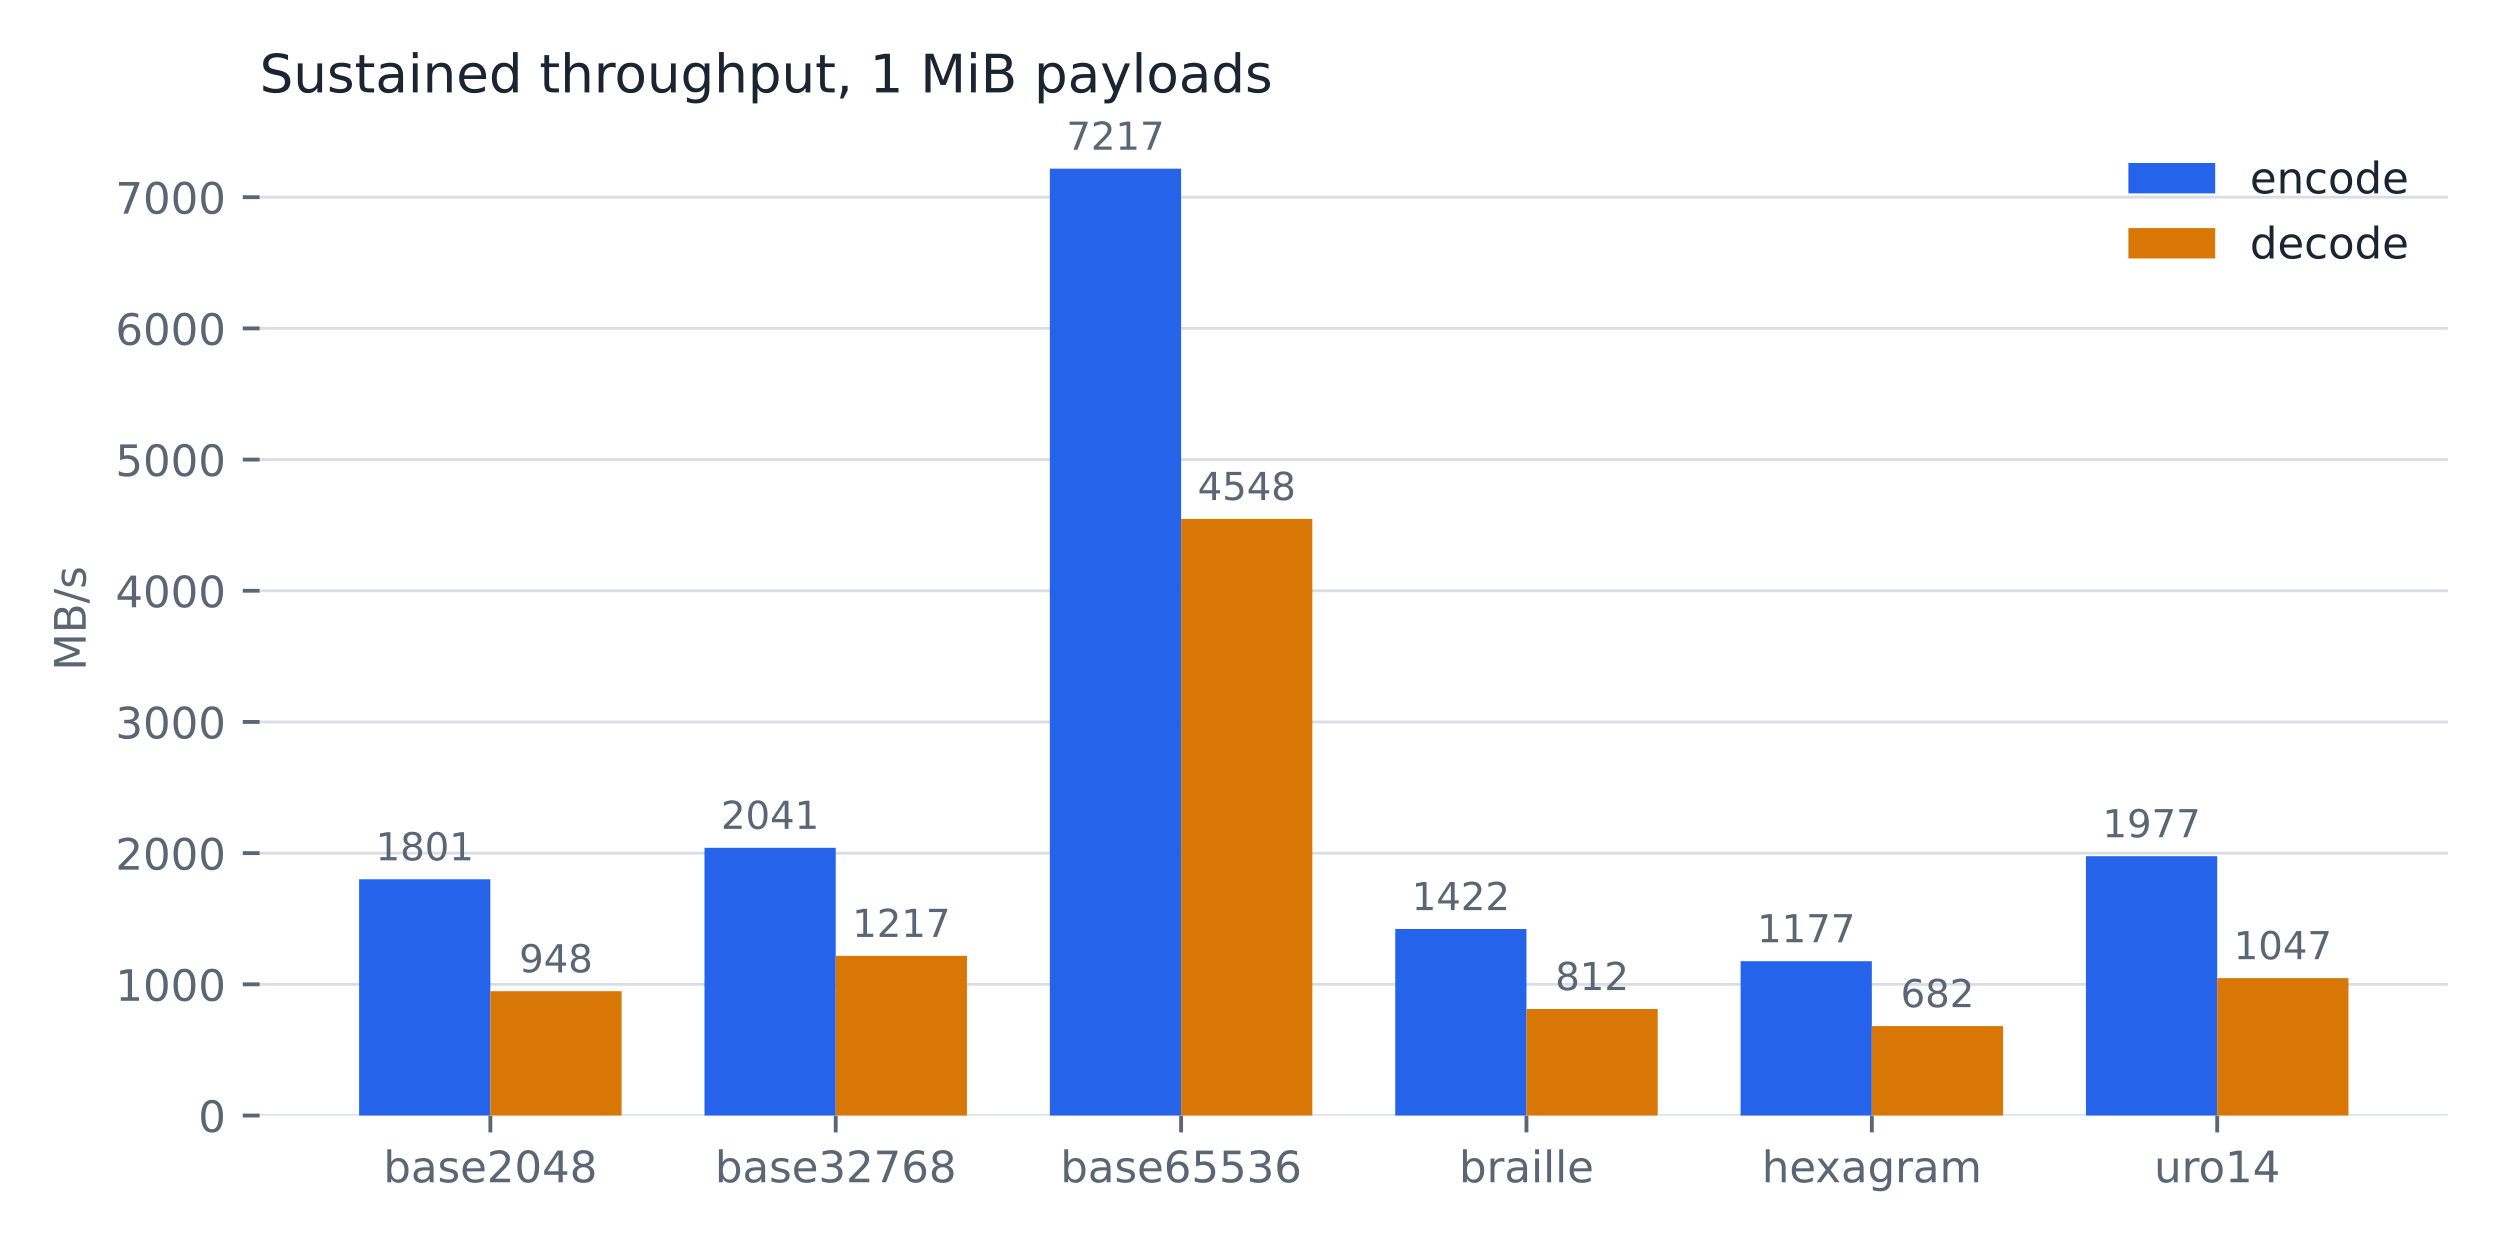
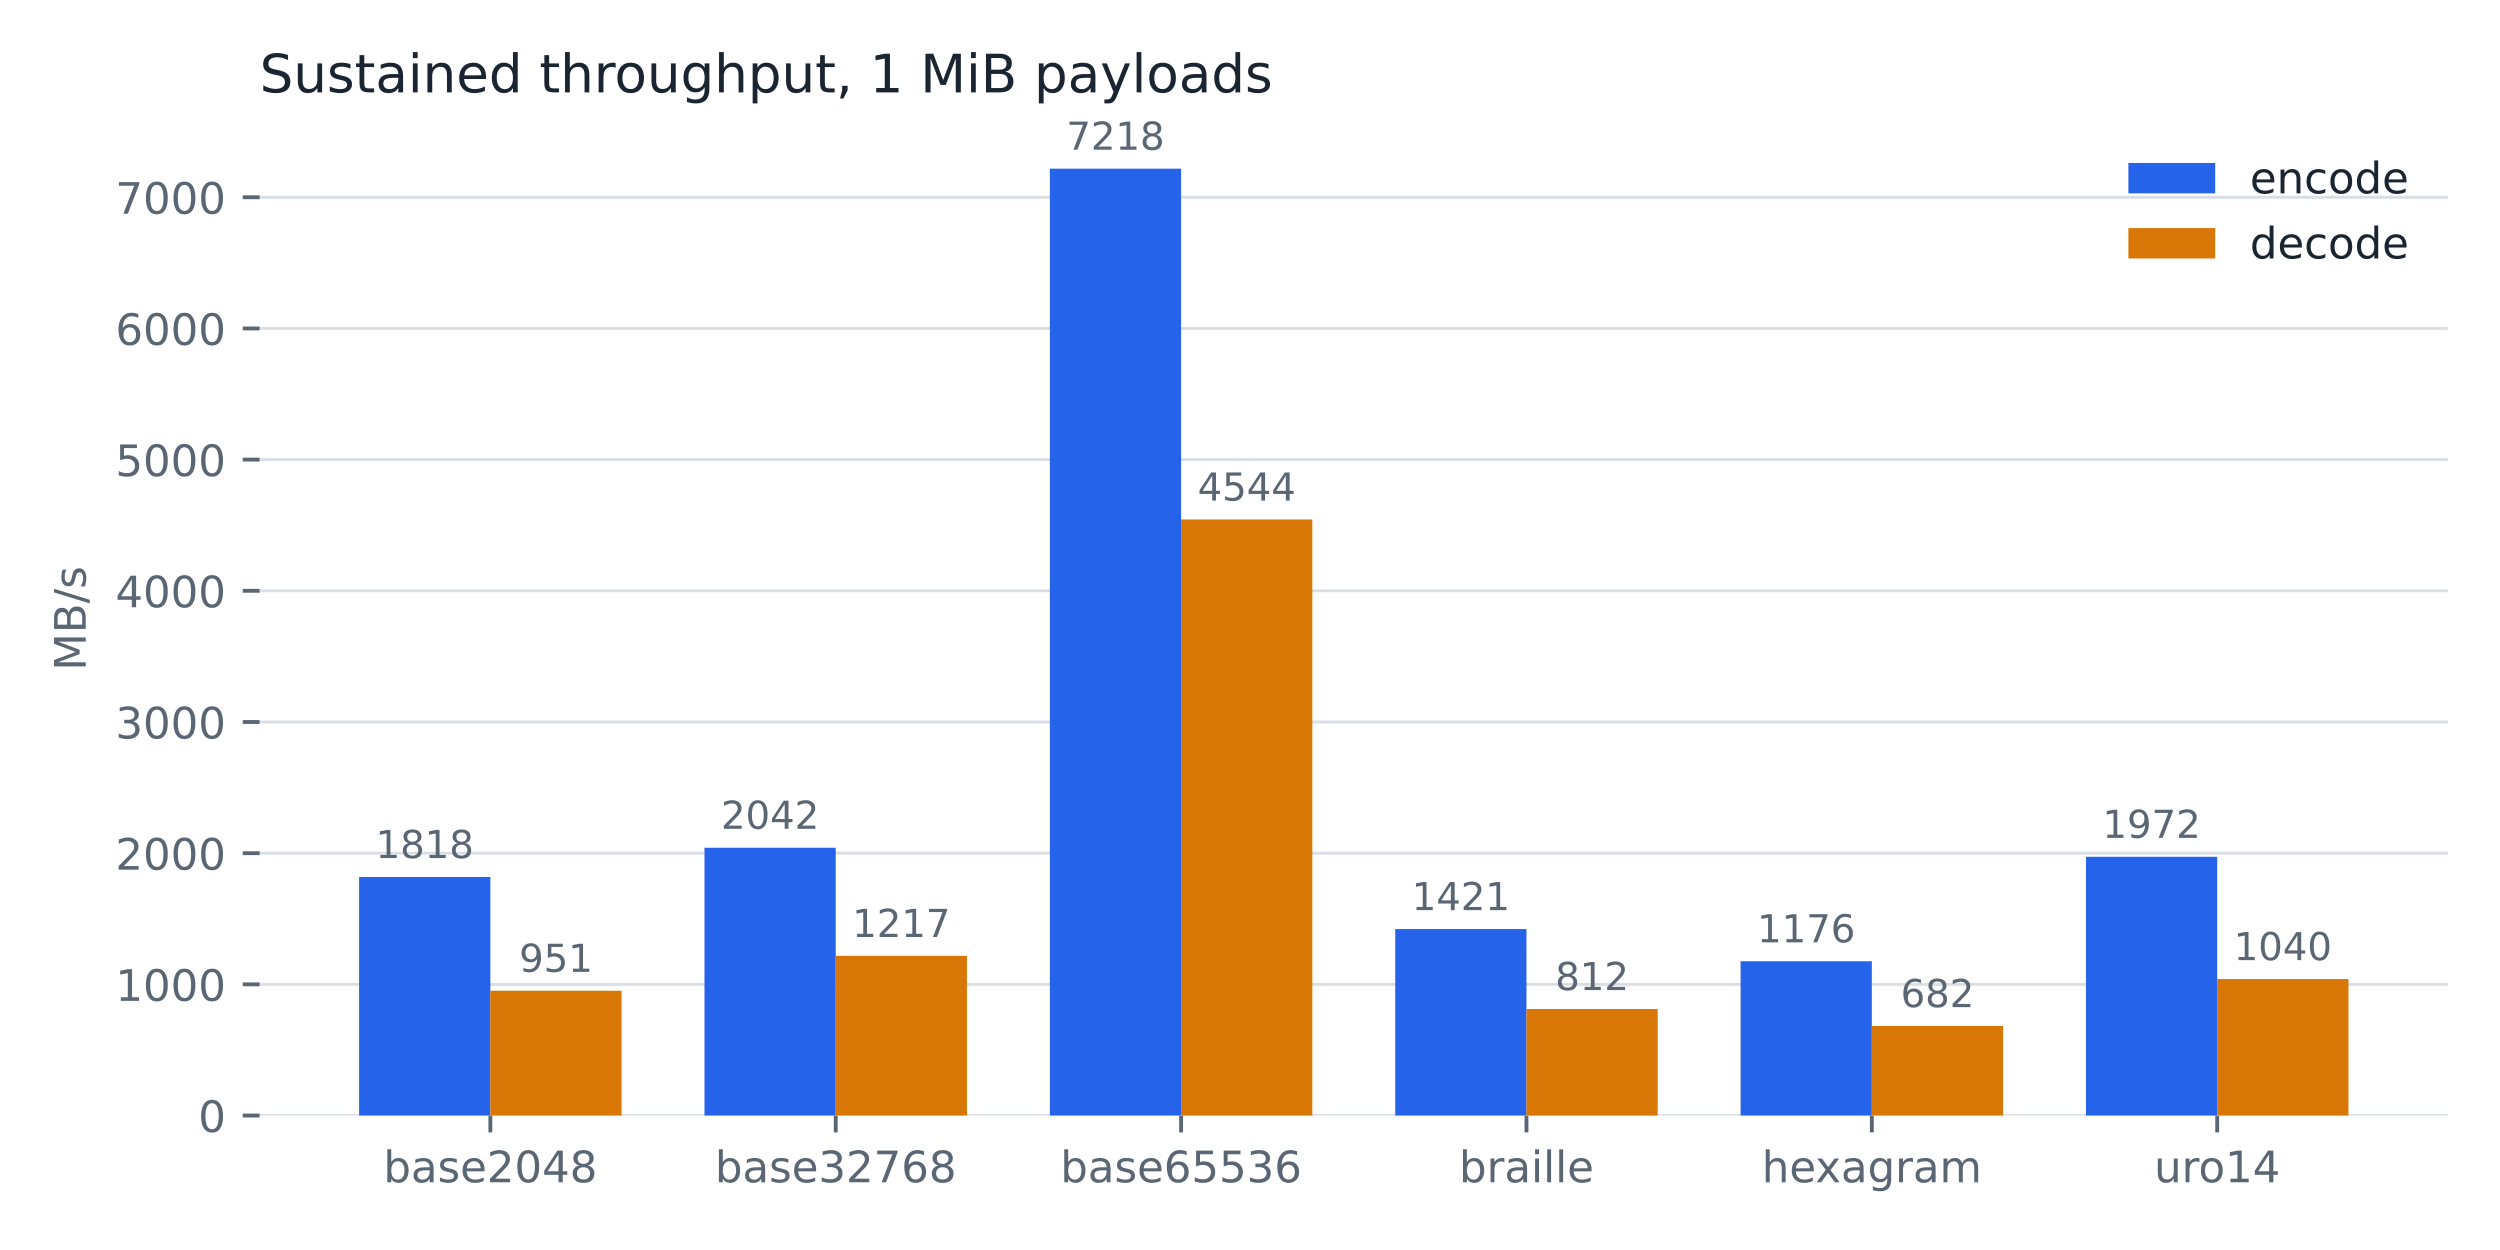
<svg xmlns="http://www.w3.org/2000/svg" xmlns:xlink="http://www.w3.org/1999/xlink" width="518.4pt" height="259.2pt" viewBox="0 0 518.4 259.2" version="1.1">
  <defs>
    <style type="text/css">*{stroke-linejoin: round; stroke-linecap: butt}</style>
  </defs>
  <g id="figure_1">
    <g id="patch_1">
      <path d="M 0 259.2  L 518.4 259.2  L 518.4 0  L 0 0  L 0 259.2  z " style="fill: none; opacity: 0" />
    </g>
    <g id="axes_1">
      <g id="patch_2">
        <path d="M 53.84 231.318  L 507.6 231.318  L 507.6 25.157  L 53.84 25.157  L 53.84 231.318  z " style="fill: none" />
      </g>
      <g id="matplotlib.axis_1">
        <g id="xtick_1">
          <g id="line2d_1">
            <defs>
              <path id="md08314dd81" d="M 0 0  L 0 3.5  " style="stroke: #5a6673; stroke-width: 0.8" />
            </defs>
            <g>
              <use xlink:href="#md08314dd81" x="101.68" y="231.318" style="fill: #5a6673; stroke: #5a6673; stroke-width: 0.8" />
            </g>
          </g>
          <g id="text_1">
            <g style="fill: #5a6673" transform="translate(79.49952 245.1565) scale(0.09 -0.09)">
              <defs>
                <path id="DejaVuSans-45" d="M 3116 1747  Q 3116 2381 2855 2742  Q 2594 3103 2138 3103  Q 1681 3103 1420 2742  Q 1159 2381 1159 1747  Q 1159 1113 1420 752  Q 1681 391 2138 391  Q 2594 391 2855 752  Q 3116 1113 3116 1747  z M 1159 2969  Q 1341 3281 1617 3432  Q 1894 3584 2278 3584  Q 2916 3584 3314 3078  Q 3713 2572 3713 1747  Q 3713 922 3314 415  Q 2916 -91 2278 -91  Q 1894 -91 1617 61  Q 1341 213 1159 525  L 1159 0  L 581 0  L 581 4863  L 1159 4863  L 1159 2969  z " transform="scale(0.015625)" />
                <path id="DejaVuSans-44" d="M 2194 1759  Q 1497 1759 1228 1600  Q 959 1441 959 1056  Q 959 750 1161 570  Q 1363 391 1709 391  Q 2188 391 2477 730  Q 2766 1069 2766 1631  L 2766 1759  L 2194 1759  z M 3341 1997  L 3341 0  L 2766 0  L 2766 531  Q 2569 213 2275 61  Q 1981 -91 1556 -91  Q 1019 -91 701 211  Q 384 513 384 1019  Q 384 1609 779 1909  Q 1175 2209 1959 2209  L 2766 2209  L 2766 2266  Q 2766 2663 2505 2880  Q 2244 3097 1772 3097  Q 1472 3097 1187 3025  Q 903 2953 641 2809  L 641 3341  Q 956 3463 1253 3523  Q 1550 3584 1831 3584  Q 2591 3584 2966 3190  Q 3341 2797 3341 1997  z " transform="scale(0.015625)" />
                <path id="DejaVuSans-56" d="M 2834 3397  L 2834 2853  Q 2591 2978 2328 3040  Q 2066 3103 1784 3103  Q 1356 3103 1142 2972  Q 928 2841 928 2578  Q 928 2378 1081 2264  Q 1234 2150 1697 2047  L 1894 2003  Q 2506 1872 2764 1633  Q 3022 1394 3022 966  Q 3022 478 2636 193  Q 2250 -91 1575 -91  Q 1294 -91 989 -36  Q 684 19 347 128  L 347 722  Q 666 556 975 473  Q 1284 391 1588 391  Q 1994 391 2212 530  Q 2431 669 2431 922  Q 2431 1156 2273 1281  Q 2116 1406 1581 1522  L 1381 1569  Q 847 1681 609 1914  Q 372 2147 372 2553  Q 372 3047 722 3315  Q 1072 3584 1716 3584  Q 2034 3584 2315 3537  Q 2597 3491 2834 3397  z " transform="scale(0.015625)" />
                <path id="DejaVuSans-48" d="M 3597 1894  L 3597 1613  L 953 1613  Q 991 1019 1311 708  Q 1631 397 2203 397  Q 2534 397 2845 478  Q 3156 559 3463 722  L 3463 178  Q 3153 47 2828 -22  Q 2503 -91 2169 -91  Q 1331 -91 842 396  Q 353 884 353 1716  Q 353 2575 817 3079  Q 1281 3584 2069 3584  Q 2775 3584 3186 3129  Q 3597 2675 3597 1894  z M 3022 2063  Q 3016 2534 2758 2815  Q 2500 3097 2075 3097  Q 1594 3097 1305 2825  Q 1016 2553 972 2059  L 3022 2063  z " transform="scale(0.015625)" />
                <path id="DejaVuSans-15" d="M 1228 531  L 3431 531  L 3431 0  L 469 0  L 469 531  Q 828 903 1448 1529  Q 2069 2156 2228 2338  Q 2531 2678 2651 2914  Q 2772 3150 2772 3378  Q 2772 3750 2511 3984  Q 2250 4219 1831 4219  Q 1534 4219 1204 4116  Q 875 4013 500 3803  L 500 4441  Q 881 4594 1212 4672  Q 1544 4750 1819 4750  Q 2544 4750 2975 4387  Q 3406 4025 3406 3419  Q 3406 3131 3298 2873  Q 3191 2616 2906 2266  Q 2828 2175 2409 1742  Q 1991 1309 1228 531  z " transform="scale(0.015625)" />
                <path id="DejaVuSans-13" d="M 2034 4250  Q 1547 4250 1301 3770  Q 1056 3291 1056 2328  Q 1056 1369 1301 889  Q 1547 409 2034 409  Q 2525 409 2770 889  Q 3016 1369 3016 2328  Q 3016 3291 2770 3770  Q 2525 4250 2034 4250  z M 2034 4750  Q 2819 4750 3233 4129  Q 3647 3509 3647 2328  Q 3647 1150 3233 529  Q 2819 -91 2034 -91  Q 1250 -91 836 529  Q 422 1150 422 2328  Q 422 3509 836 4129  Q 1250 4750 2034 4750  z " transform="scale(0.015625)" />
                <path id="DejaVuSans-17" d="M 2419 4116  L 825 1625  L 2419 1625  L 2419 4116  z M 2253 4666  L 3047 4666  L 3047 1625  L 3713 1625  L 3713 1100  L 3047 1100  L 3047 0  L 2419 0  L 2419 1100  L 313 1100  L 313 1709  L 2253 4666  z " transform="scale(0.015625)" />
                <path id="DejaVuSans-1b" d="M 2034 2216  Q 1584 2216 1326 1975  Q 1069 1734 1069 1313  Q 1069 891 1326 650  Q 1584 409 2034 409  Q 2484 409 2743 651  Q 3003 894 3003 1313  Q 3003 1734 2745 1975  Q 2488 2216 2034 2216  z M 1403 2484  Q 997 2584 770 2862  Q 544 3141 544 3541  Q 544 4100 942 4425  Q 1341 4750 2034 4750  Q 2731 4750 3128 4425  Q 3525 4100 3525 3541  Q 3525 3141 3298 2862  Q 3072 2584 2669 2484  Q 3125 2378 3379 2068  Q 3634 1759 3634 1313  Q 3634 634 3220 271  Q 2806 -91 2034 -91  Q 1263 -91 848 271  Q 434 634 434 1313  Q 434 1759 690 2068  Q 947 2378 1403 2484  z M 1172 3481  Q 1172 3119 1398 2916  Q 1625 2713 2034 2713  Q 2441 2713 2670 2916  Q 2900 3119 2900 3481  Q 2900 3844 2670 4047  Q 2441 4250 2034 4250  Q 1625 4250 1398 4047  Q 1172 3844 1172 3481  z " transform="scale(0.015625)" />
              </defs>
              <use xlink:href="#DejaVuSans-45" />
              <use xlink:href="#DejaVuSans-44" transform="translate(63.48438 0)" />
              <use xlink:href="#DejaVuSans-56" transform="translate(124.7656 0)" />
              <use xlink:href="#DejaVuSans-48" transform="translate(176.8594 0)" />
              <use xlink:href="#DejaVuSans-15" transform="translate(238.3906 0)" />
              <use xlink:href="#DejaVuSans-13" transform="translate(302.0156 0)" />
              <use xlink:href="#DejaVuSans-17" transform="translate(365.6406 0)" />
              <use xlink:href="#DejaVuSans-1b" transform="translate(429.2656 0)" />
            </g>
          </g>
        </g>
        <g id="xtick_2">
          <g id="line2d_2">
            <g>
              <use xlink:href="#md08314dd81" x="173.296" y="231.318" style="fill: #5a6673; stroke: #5a6673; stroke-width: 0.8" />
            </g>
          </g>
          <g id="text_2">
            <g style="fill: #5a6673" transform="translate(148.2526 245.1565) scale(0.09 -0.09)">
              <defs>
                <path id="DejaVuSans-16" d="M 2597 2516  Q 3050 2419 3304 2112  Q 3559 1806 3559 1356  Q 3559 666 3084 287  Q 2609 -91 1734 -91  Q 1441 -91 1130 -33  Q 819 25 488 141  L 488 750  Q 750 597 1062 519  Q 1375 441 1716 441  Q 2309 441 2620 675  Q 2931 909 2931 1356  Q 2931 1769 2642 2001  Q 2353 2234 1838 2234  L 1294 2234  L 1294 2753  L 1863 2753  Q 2328 2753 2575 2939  Q 2822 3125 2822 3475  Q 2822 3834 2567 4026  Q 2313 4219 1838 4219  Q 1578 4219 1281 4162  Q 984 4106 628 3988  L 628 4550  Q 988 4650 1302 4700  Q 1616 4750 1894 4750  Q 2613 4750 3031 4423  Q 3450 4097 3450 3541  Q 3450 3153 3228 2886  Q 3006 2619 2597 2516  z " transform="scale(0.015625)" />
                <path id="DejaVuSans-1a" d="M 525 4666  L 3525 4666  L 3525 4397  L 1831 0  L 1172 0  L 2766 4134  L 525 4134  L 525 4666  z " transform="scale(0.015625)" />
                <path id="DejaVuSans-19" d="M 2113 2584  Q 1688 2584 1439 2293  Q 1191 2003 1191 1497  Q 1191 994 1439 701  Q 1688 409 2113 409  Q 2538 409 2786 701  Q 3034 994 3034 1497  Q 3034 2003 2786 2293  Q 2538 2584 2113 2584  z M 3366 4563  L 3366 3988  Q 3128 4100 2886 4159  Q 2644 4219 2406 4219  Q 1781 4219 1451 3797  Q 1122 3375 1075 2522  Q 1259 2794 1537 2939  Q 1816 3084 2150 3084  Q 2853 3084 3261 2657  Q 3669 2231 3669 1497  Q 3669 778 3244 343  Q 2819 -91 2113 -91  Q 1303 -91 875 529  Q 447 1150 447 2328  Q 447 3434 972 4092  Q 1497 4750 2381 4750  Q 2619 4750 2861 4703  Q 3103 4656 3366 4563  z " transform="scale(0.015625)" />
              </defs>
              <use xlink:href="#DejaVuSans-45" />
              <use xlink:href="#DejaVuSans-44" transform="translate(63.48438 0)" />
              <use xlink:href="#DejaVuSans-56" transform="translate(124.7656 0)" />
              <use xlink:href="#DejaVuSans-48" transform="translate(176.8594 0)" />
              <use xlink:href="#DejaVuSans-16" transform="translate(238.3906 0)" />
              <use xlink:href="#DejaVuSans-15" transform="translate(302.0156 0)" />
              <use xlink:href="#DejaVuSans-1a" transform="translate(365.6406 0)" />
              <use xlink:href="#DejaVuSans-19" transform="translate(429.2656 0)" />
              <use xlink:href="#DejaVuSans-1b" transform="translate(492.8906 0)" />
            </g>
          </g>
        </g>
        <g id="xtick_3">
          <g id="line2d_3">
            <g>
              <use xlink:href="#md08314dd81" x="244.912" y="231.318" style="fill: #5a6673; stroke: #5a6673; stroke-width: 0.8" />
            </g>
          </g>
          <g id="text_3">
            <g style="fill: #5a6673" transform="translate(219.8687 245.1565) scale(0.09 -0.09)">
              <defs>
                <path id="DejaVuSans-18" d="M 691 4666  L 3169 4666  L 3169 4134  L 1269 4134  L 1269 2991  Q 1406 3038 1543 3061  Q 1681 3084 1819 3084  Q 2600 3084 3056 2656  Q 3513 2228 3513 1497  Q 3513 744 3044 326  Q 2575 -91 1722 -91  Q 1428 -91 1123 -41  Q 819 9 494 109  L 494 744  Q 775 591 1075 516  Q 1375 441 1709 441  Q 2250 441 2565 725  Q 2881 1009 2881 1497  Q 2881 1984 2565 2268  Q 2250 2553 1709 2553  Q 1456 2553 1204 2497  Q 953 2441 691 2322  L 691 4666  z " transform="scale(0.015625)" />
              </defs>
              <use xlink:href="#DejaVuSans-45" />
              <use xlink:href="#DejaVuSans-44" transform="translate(63.48438 0)" />
              <use xlink:href="#DejaVuSans-56" transform="translate(124.7656 0)" />
              <use xlink:href="#DejaVuSans-48" transform="translate(176.8594 0)" />
              <use xlink:href="#DejaVuSans-19" transform="translate(238.3906 0)" />
              <use xlink:href="#DejaVuSans-18" transform="translate(302.0156 0)" />
              <use xlink:href="#DejaVuSans-18" transform="translate(365.6406 0)" />
              <use xlink:href="#DejaVuSans-16" transform="translate(429.2656 0)" />
              <use xlink:href="#DejaVuSans-19" transform="translate(492.8906 0)" />
            </g>
          </g>
        </g>
        <g id="xtick_4">
          <g id="line2d_4">
            <g>
              <use xlink:href="#md08314dd81" x="316.528" y="231.318" style="fill: #5a6673; stroke: #5a6673; stroke-width: 0.8" />
            </g>
          </g>
          <g id="text_4">
            <g style="fill: #5a6673" transform="translate(302.5443 245.1565) scale(0.09 -0.09)">
              <defs>
                <path id="DejaVuSans-55" d="M 2631 2963  Q 2534 3019 2420 3045  Q 2306 3072 2169 3072  Q 1681 3072 1420 2755  Q 1159 2438 1159 1844  L 1159 0  L 581 0  L 581 3500  L 1159 3500  L 1159 2956  Q 1341 3275 1631 3429  Q 1922 3584 2338 3584  Q 2397 3584 2469 3576  Q 2541 3569 2628 3553  L 2631 2963  z " transform="scale(0.015625)" />
                <path id="DejaVuSans-4c" d="M 603 3500  L 1178 3500  L 1178 0  L 603 0  L 603 3500  z M 603 4863  L 1178 4863  L 1178 4134  L 603 4134  L 603 4863  z " transform="scale(0.015625)" />
                <path id="DejaVuSans-4f" d="M 603 4863  L 1178 4863  L 1178 0  L 603 0  L 603 4863  z " transform="scale(0.015625)" />
              </defs>
              <use xlink:href="#DejaVuSans-45" />
              <use xlink:href="#DejaVuSans-55" transform="translate(63.48438 0)" />
              <use xlink:href="#DejaVuSans-44" transform="translate(104.5938 0)" />
              <use xlink:href="#DejaVuSans-4c" transform="translate(165.875 0)" />
              <use xlink:href="#DejaVuSans-4f" transform="translate(193.6562 0)" />
              <use xlink:href="#DejaVuSans-4f" transform="translate(221.4375 0)" />
              <use xlink:href="#DejaVuSans-48" transform="translate(249.2188 0)" />
            </g>
          </g>
        </g>
        <g id="xtick_5">
          <g id="line2d_5">
            <g>
              <use xlink:href="#md08314dd81" x="388.144" y="231.318" style="fill: #5a6673; stroke: #5a6673; stroke-width: 0.8" />
            </g>
          </g>
          <g id="text_5">
            <g style="fill: #5a6673" transform="translate(365.3335 245.1565) scale(0.09 -0.09)">
              <defs>
                <path id="DejaVuSans-4b" d="M 3513 2113  L 3513 0  L 2938 0  L 2938 2094  Q 2938 2591 2744 2837  Q 2550 3084 2163 3084  Q 1697 3084 1428 2787  Q 1159 2491 1159 1978  L 1159 0  L 581 0  L 581 4863  L 1159 4863  L 1159 2956  Q 1366 3272 1645 3428  Q 1925 3584 2291 3584  Q 2894 3584 3203 3211  Q 3513 2838 3513 2113  z " transform="scale(0.015625)" />
                <path id="DejaVuSans-5b" d="M 3513 3500  L 2247 1797  L 3578 0  L 2900 0  L 1881 1375  L 863 0  L 184 0  L 1544 1831  L 300 3500  L 978 3500  L 1906 2253  L 2834 3500  L 3513 3500  z " transform="scale(0.015625)" />
                <path id="DejaVuSans-4a" d="M 2906 1791  Q 2906 2416 2648 2759  Q 2391 3103 1925 3103  Q 1463 3103 1205 2759  Q 947 2416 947 1791  Q 947 1169 1205 825  Q 1463 481 1925 481  Q 2391 481 2648 825  Q 2906 1169 2906 1791  z M 3481 434  Q 3481 -459 3084 -895  Q 2688 -1331 1869 -1331  Q 1566 -1331 1297 -1286  Q 1028 -1241 775 -1147  L 775 -588  Q 1028 -725 1275 -790  Q 1522 -856 1778 -856  Q 2344 -856 2625 -561  Q 2906 -266 2906 331  L 2906 616  Q 2728 306 2450 153  Q 2172 0 1784 0  Q 1141 0 747 490  Q 353 981 353 1791  Q 353 2603 747 3093  Q 1141 3584 1784 3584  Q 2172 3584 2450 3431  Q 2728 3278 2906 2969  L 2906 3500  L 3481 3500  L 3481 434  z " transform="scale(0.015625)" />
                <path id="DejaVuSans-50" d="M 3328 2828  Q 3544 3216 3844 3400  Q 4144 3584 4550 3584  Q 5097 3584 5394 3201  Q 5691 2819 5691 2113  L 5691 0  L 5113 0  L 5113 2094  Q 5113 2597 4934 2840  Q 4756 3084 4391 3084  Q 3944 3084 3684 2787  Q 3425 2491 3425 1978  L 3425 0  L 2847 0  L 2847 2094  Q 2847 2600 2669 2842  Q 2491 3084 2119 3084  Q 1678 3084 1418 2786  Q 1159 2488 1159 1978  L 1159 0  L 581 0  L 581 3500  L 1159 3500  L 1159 2956  Q 1356 3278 1631 3431  Q 1906 3584 2284 3584  Q 2666 3584 2933 3390  Q 3200 3197 3328 2828  z " transform="scale(0.015625)" />
              </defs>
              <use xlink:href="#DejaVuSans-4b" />
              <use xlink:href="#DejaVuSans-48" transform="translate(63.375 0)" />
              <use xlink:href="#DejaVuSans-5b" transform="translate(123.1562 0)" />
              <use xlink:href="#DejaVuSans-44" transform="translate(182.3438 0)" />
              <use xlink:href="#DejaVuSans-4a" transform="translate(243.625 0)" />
              <use xlink:href="#DejaVuSans-55" transform="translate(307.1094 0)" />
              <use xlink:href="#DejaVuSans-44" transform="translate(348.2188 0)" />
              <use xlink:href="#DejaVuSans-50" transform="translate(409.5 0)" />
            </g>
          </g>
        </g>
        <g id="xtick_6">
          <g id="line2d_6">
            <g>
              <use xlink:href="#md08314dd81" x="459.76" y="231.318" style="fill: #5a6673; stroke: #5a6673; stroke-width: 0.8" />
            </g>
          </g>
          <g id="text_6">
            <g style="fill: #5a6673" transform="translate(446.6781 245.1558) scale(0.09 -0.09)">
              <defs>
                <path id="DejaVuSans-58" d="M 544 1381  L 544 3500  L 1119 3500  L 1119 1403  Q 1119 906 1312 657  Q 1506 409 1894 409  Q 2359 409 2629 706  Q 2900 1003 2900 1516  L 2900 3500  L 3475 3500  L 3475 0  L 2900 0  L 2900 538  Q 2691 219 2414 64  Q 2138 -91 1772 -91  Q 1169 -91 856 284  Q 544 659 544 1381  z M 1991 3584  L 1991 3584  z " transform="scale(0.015625)" />
                <path id="DejaVuSans-52" d="M 1959 3097  Q 1497 3097 1228 2736  Q 959 2375 959 1747  Q 959 1119 1226 758  Q 1494 397 1959 397  Q 2419 397 2687 759  Q 2956 1122 2956 1747  Q 2956 2369 2687 2733  Q 2419 3097 1959 3097  z M 1959 3584  Q 2709 3584 3137 3096  Q 3566 2609 3566 1747  Q 3566 888 3137 398  Q 2709 -91 1959 -91  Q 1206 -91 779 398  Q 353 888 353 1747  Q 353 2609 779 3096  Q 1206 3584 1959 3584  z " transform="scale(0.015625)" />
                <path id="DejaVuSans-14" d="M 794 531  L 1825 531  L 1825 4091  L 703 3866  L 703 4441  L 1819 4666  L 2450 4666  L 2450 531  L 3481 531  L 3481 0  L 794 0  L 794 531  z " transform="scale(0.015625)" />
              </defs>
              <use xlink:href="#DejaVuSans-58" />
              <use xlink:href="#DejaVuSans-55" transform="translate(63.375 0)" />
              <use xlink:href="#DejaVuSans-52" transform="translate(102.2812 0)" />
              <use xlink:href="#DejaVuSans-14" transform="translate(163.4688 0)" />
              <use xlink:href="#DejaVuSans-17" transform="translate(227.0938 0)" />
            </g>
          </g>
        </g>
      </g>
      <g id="matplotlib.axis_2">
        <g id="ytick_1">
          <g id="line2d_7">
            <path d="M 53.84 231.318  L 507.6 231.318  " clip-path="url(#p2980227b80)" style="fill: none; stroke: #d8dde6; stroke-width: 0.6; stroke-linecap: square" />
          </g>
          <g id="line2d_8">
            <defs>
              <path id="m1e527ea121" d="M 0 0  L -3.5 0  " style="stroke: #5a6673; stroke-width: 0.8" />
            </defs>
            <g>
              <use xlink:href="#m1e527ea121" x="53.84" y="231.318" style="fill: #5a6673; stroke: #5a6673; stroke-width: 0.8" />
            </g>
          </g>
          <g id="text_7">
            <g style="fill: #5a6673" transform="translate(41.11375 234.7368) scale(0.09 -0.09)">
              <use xlink:href="#DejaVuSans-13" />
            </g>
          </g>
        </g>
        <g id="ytick_2">
          <g id="line2d_9">
-             <path d="M 53.84 204.114  L 507.6 204.114  " clip-path="url(#p2980227b80)" style="fill: none; stroke: #d8dde6; stroke-width: 0.6; stroke-linecap: square" />
+             <path d="M 53.84 204.116  L 507.6 204.116  " clip-path="url(#p2980227b80)" style="fill: none; stroke: #d8dde6; stroke-width: 0.6; stroke-linecap: square" />
          </g>
          <g id="line2d_10">
            <g>
-               <use xlink:href="#m1e527ea121" x="53.84" y="204.114" style="fill: #5a6673; stroke: #5a6673; stroke-width: 0.8" />
+               <use xlink:href="#m1e527ea121" x="53.84" y="204.116" style="fill: #5a6673; stroke: #5a6673; stroke-width: 0.8" />
            </g>
          </g>
          <g id="text_8">
-             <g style="fill: #5a6673" transform="translate(23.935 207.5326) scale(0.09 -0.09)">
+             <g style="fill: #5a6673" transform="translate(23.935 207.5347) scale(0.09 -0.09)">
              <use xlink:href="#DejaVuSans-14" />
              <use xlink:href="#DejaVuSans-13" transform="translate(63.625 0)" />
              <use xlink:href="#DejaVuSans-13" transform="translate(127.25 0)" />
              <use xlink:href="#DejaVuSans-13" transform="translate(190.875 0)" />
            </g>
          </g>
        </g>
        <g id="ytick_3">
          <g id="line2d_11">
-             <path d="M 53.84 176.909  L 507.6 176.909  " clip-path="url(#p2980227b80)" style="fill: none; stroke: #d8dde6; stroke-width: 0.6; stroke-linecap: square" />
+             <path d="M 53.84 176.914  L 507.6 176.914  " clip-path="url(#p2980227b80)" style="fill: none; stroke: #d8dde6; stroke-width: 0.6; stroke-linecap: square" />
          </g>
          <g id="line2d_12">
            <g>
-               <use xlink:href="#m1e527ea121" x="53.84" y="176.909" style="fill: #5a6673; stroke: #5a6673; stroke-width: 0.8" />
+               <use xlink:href="#m1e527ea121" x="53.84" y="176.914" style="fill: #5a6673; stroke: #5a6673; stroke-width: 0.8" />
            </g>
          </g>
          <g id="text_9">
-             <g style="fill: #5a6673" transform="translate(23.935 180.3284) scale(0.09 -0.09)">
+             <g style="fill: #5a6673" transform="translate(23.935 180.3326) scale(0.09 -0.09)">
              <use xlink:href="#DejaVuSans-15" />
              <use xlink:href="#DejaVuSans-13" transform="translate(63.625 0)" />
              <use xlink:href="#DejaVuSans-13" transform="translate(127.25 0)" />
              <use xlink:href="#DejaVuSans-13" transform="translate(190.875 0)" />
            </g>
          </g>
        </g>
        <g id="ytick_4">
          <g id="line2d_13">
-             <path d="M 53.84 149.705  L 507.6 149.705  " clip-path="url(#p2980227b80)" style="fill: none; stroke: #d8dde6; stroke-width: 0.6; stroke-linecap: square" />
+             <path d="M 53.84 149.711  L 507.6 149.711  " clip-path="url(#p2980227b80)" style="fill: none; stroke: #d8dde6; stroke-width: 0.6; stroke-linecap: square" />
          </g>
          <g id="line2d_14">
            <g>
-               <use xlink:href="#m1e527ea121" x="53.84" y="149.705" style="fill: #5a6673; stroke: #5a6673; stroke-width: 0.8" />
+               <use xlink:href="#m1e527ea121" x="53.84" y="149.711" style="fill: #5a6673; stroke: #5a6673; stroke-width: 0.8" />
            </g>
          </g>
          <g id="text_10">
-             <g style="fill: #5a6673" transform="translate(23.935 153.1242) scale(0.09 -0.09)">
+             <g style="fill: #5a6673" transform="translate(23.935 153.1304) scale(0.09 -0.09)">
              <use xlink:href="#DejaVuSans-16" />
              <use xlink:href="#DejaVuSans-13" transform="translate(63.625 0)" />
              <use xlink:href="#DejaVuSans-13" transform="translate(127.25 0)" />
              <use xlink:href="#DejaVuSans-13" transform="translate(190.875 0)" />
            </g>
          </g>
        </g>
        <g id="ytick_5">
          <g id="line2d_15">
-             <path d="M 53.84 122.501  L 507.6 122.501  " clip-path="url(#p2980227b80)" style="fill: none; stroke: #d8dde6; stroke-width: 0.6; stroke-linecap: square" />
+             <path d="M 53.84 122.509  L 507.6 122.509  " clip-path="url(#p2980227b80)" style="fill: none; stroke: #d8dde6; stroke-width: 0.6; stroke-linecap: square" />
          </g>
          <g id="line2d_16">
            <g>
-               <use xlink:href="#m1e527ea121" x="53.84" y="122.501" style="fill: #5a6673; stroke: #5a6673; stroke-width: 0.8" />
+               <use xlink:href="#m1e527ea121" x="53.84" y="122.509" style="fill: #5a6673; stroke: #5a6673; stroke-width: 0.8" />
            </g>
          </g>
          <g id="text_11">
-             <g style="fill: #5a6673" transform="translate(23.935 125.92) scale(0.09 -0.09)">
+             <g style="fill: #5a6673" transform="translate(23.935 125.9283) scale(0.09 -0.09)">
              <use xlink:href="#DejaVuSans-17" />
              <use xlink:href="#DejaVuSans-13" transform="translate(63.625 0)" />
              <use xlink:href="#DejaVuSans-13" transform="translate(127.25 0)" />
              <use xlink:href="#DejaVuSans-13" transform="translate(190.875 0)" />
            </g>
          </g>
        </g>
        <g id="ytick_6">
          <g id="line2d_17">
-             <path d="M 53.84 95.297  L 507.6 95.297  " clip-path="url(#p2980227b80)" style="fill: none; stroke: #d8dde6; stroke-width: 0.6; stroke-linecap: square" />
+             <path d="M 53.84 95.307  L 507.6 95.307  " clip-path="url(#p2980227b80)" style="fill: none; stroke: #d8dde6; stroke-width: 0.6; stroke-linecap: square" />
          </g>
          <g id="line2d_18">
            <g>
-               <use xlink:href="#m1e527ea121" x="53.84" y="95.297" style="fill: #5a6673; stroke: #5a6673; stroke-width: 0.8" />
+               <use xlink:href="#m1e527ea121" x="53.84" y="95.307" style="fill: #5a6673; stroke: #5a6673; stroke-width: 0.8" />
            </g>
          </g>
          <g id="text_12">
-             <g style="fill: #5a6673" transform="translate(23.935 98.71576) scale(0.09 -0.09)">
+             <g style="fill: #5a6673" transform="translate(23.935 98.72613) scale(0.09 -0.09)">
              <use xlink:href="#DejaVuSans-18" />
              <use xlink:href="#DejaVuSans-13" transform="translate(63.625 0)" />
              <use xlink:href="#DejaVuSans-13" transform="translate(127.25 0)" />
              <use xlink:href="#DejaVuSans-13" transform="translate(190.875 0)" />
            </g>
          </g>
        </g>
        <g id="ytick_7">
          <g id="line2d_19">
-             <path d="M 53.84 68.093  L 507.6 68.093  " clip-path="url(#p2980227b80)" style="fill: none; stroke: #d8dde6; stroke-width: 0.6; stroke-linecap: square" />
+             <path d="M 53.84 68.105  L 507.6 68.105  " clip-path="url(#p2980227b80)" style="fill: none; stroke: #d8dde6; stroke-width: 0.6; stroke-linecap: square" />
          </g>
          <g id="line2d_20">
            <g>
-               <use xlink:href="#m1e527ea121" x="53.84" y="68.093" style="fill: #5a6673; stroke: #5a6673; stroke-width: 0.8" />
+               <use xlink:href="#m1e527ea121" x="53.84" y="68.105" style="fill: #5a6673; stroke: #5a6673; stroke-width: 0.8" />
            </g>
          </g>
          <g id="text_13">
-             <g style="fill: #5a6673" transform="translate(23.935 71.51155) scale(0.09 -0.09)">
+             <g style="fill: #5a6673" transform="translate(23.935 71.52399) scale(0.09 -0.09)">
              <use xlink:href="#DejaVuSans-19" />
              <use xlink:href="#DejaVuSans-13" transform="translate(63.625 0)" />
              <use xlink:href="#DejaVuSans-13" transform="translate(127.25 0)" />
              <use xlink:href="#DejaVuSans-13" transform="translate(190.875 0)" />
            </g>
          </g>
        </g>
        <g id="ytick_8">
          <g id="line2d_21">
-             <path d="M 53.84 40.888  L 507.6 40.888  " clip-path="url(#p2980227b80)" style="fill: none; stroke: #d8dde6; stroke-width: 0.6; stroke-linecap: square" />
+             <path d="M 53.84 40.903  L 507.6 40.903  " clip-path="url(#p2980227b80)" style="fill: none; stroke: #d8dde6; stroke-width: 0.6; stroke-linecap: square" />
          </g>
          <g id="line2d_22">
            <g>
-               <use xlink:href="#m1e527ea121" x="53.84" y="40.888" style="fill: #5a6673; stroke: #5a6673; stroke-width: 0.8" />
+               <use xlink:href="#m1e527ea121" x="53.84" y="40.903" style="fill: #5a6673; stroke: #5a6673; stroke-width: 0.8" />
            </g>
          </g>
          <g id="text_14">
-             <g style="fill: #5a6673" transform="translate(23.935 44.30734) scale(0.09 -0.09)">
+             <g style="fill: #5a6673" transform="translate(23.935 44.32185) scale(0.09 -0.09)">
              <use xlink:href="#DejaVuSans-1a" />
              <use xlink:href="#DejaVuSans-13" transform="translate(63.625 0)" />
              <use xlink:href="#DejaVuSans-13" transform="translate(127.25 0)" />
              <use xlink:href="#DejaVuSans-13" transform="translate(190.875 0)" />
            </g>
          </g>
        </g>
        <g id="text_15">
          <g style="fill: #5a6673" transform="translate(17.77289 139.0679) rotate(-90) scale(0.09 -0.09)">
            <defs>
              <path id="DejaVuSans-30" d="M 628 4666  L 1569 4666  L 2759 1491  L 3956 4666  L 4897 4666  L 4897 0  L 4281 0  L 4281 4097  L 3078 897  L 2444 897  L 1241 4097  L 1241 0  L 628 0  L 628 4666  z " transform="scale(0.015625)" />
              <path id="DejaVuSans-25" d="M 1259 2228  L 1259 519  L 2272 519  Q 2781 519 3026 730  Q 3272 941 3272 1375  Q 3272 1813 3026 2020  Q 2781 2228 2272 2228  L 1259 2228  z M 1259 4147  L 1259 2741  L 2194 2741  Q 2656 2741 2882 2914  Q 3109 3088 3109 3444  Q 3109 3797 2882 3972  Q 2656 4147 2194 4147  L 1259 4147  z M 628 4666  L 2241 4666  Q 2963 4666 3353 4366  Q 3744 4066 3744 3513  Q 3744 3084 3544 2831  Q 3344 2578 2956 2516  Q 3422 2416 3680 2098  Q 3938 1781 3938 1306  Q 3938 681 3513 340  Q 3088 0 2303 0  L 628 0  L 628 4666  z " transform="scale(0.015625)" />
              <path id="DejaVuSans-12" d="M 1625 4666  L 2156 4666  L 531 -594  L 0 -594  L 1625 4666  z " transform="scale(0.015625)" />
            </defs>
            <use xlink:href="#DejaVuSans-30" />
            <use xlink:href="#DejaVuSans-25" transform="translate(86.28125 0)" />
            <use xlink:href="#DejaVuSans-12" transform="translate(154.8906 0)" />
            <use xlink:href="#DejaVuSans-56" transform="translate(188.5781 0)" />
          </g>
        </g>
      </g>
      <g id="patch_3">
-         <path d="M 74.465 231.318  L 101.68 231.318  L 101.68 182.322  L 74.465 182.322  z " clip-path="url(#p2980227b80)" style="fill: #2563eb" />
+         <path d="M 74.465 231.318  L 101.68 231.318  L 101.68 181.855  L 74.465 181.855  z " clip-path="url(#p2980227b80)" style="fill: #2563eb" />
      </g>
      <g id="patch_4">
-         <path d="M 146.082 231.318  L 173.296 231.318  L 173.296 175.801  L 146.082 175.801  z " clip-path="url(#p2980227b80)" style="fill: #2563eb" />
+         <path d="M 146.082 231.318  L 173.296 231.318  L 173.296 175.782  L 146.082 175.782  z " clip-path="url(#p2980227b80)" style="fill: #2563eb" />
      </g>
      <g id="patch_5">
        <path d="M 217.698 231.318  L 244.912 231.318  L 244.912 34.975  L 217.698 34.975  z " clip-path="url(#p2980227b80)" style="fill: #2563eb" />
      </g>
      <g id="patch_6">
-         <path d="M 289.314 231.318  L 316.528 231.318  L 316.528 192.644  L 289.314 192.644  z " clip-path="url(#p2980227b80)" style="fill: #2563eb" />
+         <path d="M 289.314 231.318  L 316.528 231.318  L 316.528 192.653  L 289.314 192.653  z " clip-path="url(#p2980227b80)" style="fill: #2563eb" />
      </g>
      <g id="patch_7">
-         <path d="M 360.93 231.318  L 388.144 231.318  L 388.144 199.311  L 360.93 199.311  z " clip-path="url(#p2980227b80)" style="fill: #2563eb" />
+         <path d="M 360.93 231.318  L 388.144 231.318  L 388.144 199.322  L 360.93 199.322  z " clip-path="url(#p2980227b80)" style="fill: #2563eb" />
      </g>
      <g id="patch_8">
-         <path d="M 432.546 231.318  L 459.76 231.318  L 459.76 177.54  L 432.546 177.54  z " clip-path="url(#p2980227b80)" style="fill: #2563eb" />
+         <path d="M 432.546 231.318  L 459.76 231.318  L 459.76 177.665  L 432.546 177.665  z " clip-path="url(#p2980227b80)" style="fill: #2563eb" />
      </g>
      <g id="patch_9">
-         <path d="M 101.68 231.318  L 128.894 231.318  L 128.894 205.538  L 101.68 205.538  z " clip-path="url(#p2980227b80)" style="fill: #d97706" />
+         <path d="M 101.68 231.318  L 128.894 231.318  L 128.894 205.442  L 101.68 205.442  z " clip-path="url(#p2980227b80)" style="fill: #d97706" />
      </g>
      <g id="patch_10">
-         <path d="M 173.296 231.318  L 200.51 231.318  L 200.51 198.21  L 173.296 198.21  z " clip-path="url(#p2980227b80)" style="fill: #d97706" />
+         <path d="M 173.296 231.318  L 200.51 231.318  L 200.51 198.213  L 173.296 198.213  z " clip-path="url(#p2980227b80)" style="fill: #d97706" />
      </g>
      <g id="patch_11">
-         <path d="M 244.912 231.318  L 272.126 231.318  L 272.126 107.604  L 244.912 107.604  z " clip-path="url(#p2980227b80)" style="fill: #d97706" />
+         <path d="M 244.912 231.318  L 272.126 231.318  L 272.126 107.723  L 244.912 107.723  z " clip-path="url(#p2980227b80)" style="fill: #d97706" />
      </g>
      <g id="patch_12">
-         <path d="M 316.528 231.318  L 343.742 231.318  L 343.742 209.223  L 316.528 209.223  z " clip-path="url(#p2980227b80)" style="fill: #d97706" />
+         <path d="M 316.528 231.318  L 343.742 231.318  L 343.742 209.226  L 316.528 209.226  z " clip-path="url(#p2980227b80)" style="fill: #d97706" />
      </g>
      <g id="patch_13">
-         <path d="M 388.144 231.318  L 415.358 231.318  L 415.358 212.763  L 388.144 212.763  z " clip-path="url(#p2980227b80)" style="fill: #d97706" />
+         <path d="M 388.144 231.318  L 415.358 231.318  L 415.358 212.757  L 388.144 212.757  z " clip-path="url(#p2980227b80)" style="fill: #d97706" />
      </g>
      <g id="patch_14">
-         <path d="M 459.76 231.318  L 486.975 231.318  L 486.975 202.824  L 459.76 202.824  z " clip-path="url(#p2980227b80)" style="fill: #d97706" />
+         <path d="M 459.76 231.318  L 486.975 231.318  L 486.975 203.021  L 459.76 203.021  z " clip-path="url(#p2980227b80)" style="fill: #d97706" />
      </g>
      <g id="text_16">
-         <g style="fill: #5a6673" transform="translate(77.89253 178.4005) scale(0.08 -0.08)">
+         <g style="fill: #5a6673" transform="translate(77.89253 177.9336) scale(0.08 -0.08)">
          <use xlink:href="#DejaVuSans-14" />
          <use xlink:href="#DejaVuSans-1b" transform="translate(63.625 0)" />
-           <use xlink:href="#DejaVuSans-13" transform="translate(127.25 0)" />
-           <use xlink:href="#DejaVuSans-14" transform="translate(190.875 0)" />
+           <use xlink:href="#DejaVuSans-14" transform="translate(127.25 0)" />
+           <use xlink:href="#DejaVuSans-1b" transform="translate(190.875 0)" />
        </g>
      </g>
      <g id="text_17">
-         <g style="fill: #5a6673" transform="translate(149.5087 171.8787) scale(0.08 -0.08)">
+         <g style="fill: #5a6673" transform="translate(149.5087 171.8602) scale(0.08 -0.08)">
          <use xlink:href="#DejaVuSans-15" />
          <use xlink:href="#DejaVuSans-13" transform="translate(63.625 0)" />
          <use xlink:href="#DejaVuSans-17" transform="translate(127.25 0)" />
-           <use xlink:href="#DejaVuSans-14" transform="translate(190.875 0)" />
+           <use xlink:href="#DejaVuSans-15" transform="translate(190.875 0)" />
        </g>
      </g>
      <g id="text_18">
        <g style="fill: #5a6673" transform="translate(221.1248 31.05271) scale(0.08 -0.08)">
          <use xlink:href="#DejaVuSans-1a" />
          <use xlink:href="#DejaVuSans-15" transform="translate(63.625 0)" />
          <use xlink:href="#DejaVuSans-14" transform="translate(127.25 0)" />
-           <use xlink:href="#DejaVuSans-1a" transform="translate(190.875 0)" />
+           <use xlink:href="#DejaVuSans-1b" transform="translate(190.875 0)" />
        </g>
      </g>
      <g id="text_19">
-         <g style="fill: #5a6673" transform="translate(292.741 188.7219) scale(0.08 -0.08)">
+         <g style="fill: #5a6673" transform="translate(292.741 188.7314) scale(0.08 -0.08)">
          <use xlink:href="#DejaVuSans-14" />
          <use xlink:href="#DejaVuSans-17" transform="translate(63.625 0)" />
          <use xlink:href="#DejaVuSans-15" transform="translate(127.25 0)" />
-           <use xlink:href="#DejaVuSans-15" transform="translate(190.875 0)" />
+           <use xlink:href="#DejaVuSans-14" transform="translate(190.875 0)" />
        </g>
      </g>
      <g id="text_20">
-         <g style="fill: #5a6673" transform="translate(364.3572 195.3888) scale(0.08 -0.08)">
+         <g style="fill: #5a6673" transform="translate(364.3572 195.3998) scale(0.08 -0.08)">
          <use xlink:href="#DejaVuSans-14" />
          <use xlink:href="#DejaVuSans-14" transform="translate(63.625 0)" />
          <use xlink:href="#DejaVuSans-1a" transform="translate(127.25 0)" />
-           <use xlink:href="#DejaVuSans-1a" transform="translate(190.875 0)" />
+           <use xlink:href="#DejaVuSans-19" transform="translate(190.875 0)" />
        </g>
      </g>
      <g id="text_21">
-         <g style="fill: #5a6673" transform="translate(435.9733 173.6181) scale(0.08 -0.08)">
+         <g style="fill: #5a6673" transform="translate(435.9733 173.7434) scale(0.08 -0.08)">
          <defs>
            <path id="DejaVuSans-1c" d="M 703 97  L 703 672  Q 941 559 1184 500  Q 1428 441 1663 441  Q 2288 441 2617 861  Q 2947 1281 2994 2138  Q 2813 1869 2534 1725  Q 2256 1581 1919 1581  Q 1219 1581 811 2004  Q 403 2428 403 3163  Q 403 3881 828 4315  Q 1253 4750 1959 4750  Q 2769 4750 3195 4129  Q 3622 3509 3622 2328  Q 3622 1225 3098 567  Q 2575 -91 1691 -91  Q 1453 -91 1209 -44  Q 966 3 703 97  z M 1959 2075  Q 2384 2075 2632 2365  Q 2881 2656 2881 3163  Q 2881 3666 2632 3958  Q 2384 4250 1959 4250  Q 1534 4250 1286 3958  Q 1038 3666 1038 3163  Q 1038 2656 1286 2365  Q 1534 2075 1959 2075  z " transform="scale(0.015625)" />
          </defs>
          <use xlink:href="#DejaVuSans-14" />
          <use xlink:href="#DejaVuSans-1c" transform="translate(63.625 0)" />
          <use xlink:href="#DejaVuSans-1a" transform="translate(127.25 0)" />
-           <use xlink:href="#DejaVuSans-1a" transform="translate(190.875 0)" />
+           <use xlink:href="#DejaVuSans-15" transform="translate(190.875 0)" />
        </g>
      </g>
      <g id="text_22">
-         <g style="fill: #5a6673" transform="translate(107.6517 201.6166) scale(0.08 -0.08)">
+         <g style="fill: #5a6673" transform="translate(107.6517 201.5206) scale(0.08 -0.08)">
          <use xlink:href="#DejaVuSans-1c" />
-           <use xlink:href="#DejaVuSans-17" transform="translate(63.625 0)" />
-           <use xlink:href="#DejaVuSans-1b" transform="translate(127.25 0)" />
+           <use xlink:href="#DejaVuSans-18" transform="translate(63.625 0)" />
+           <use xlink:href="#DejaVuSans-14" transform="translate(127.25 0)" />
        </g>
      </g>
      <g id="text_23">
-         <g style="fill: #5a6673" transform="translate(176.7228 194.2878) scale(0.08 -0.08)">
+         <g style="fill: #5a6673" transform="translate(176.7228 194.2907) scale(0.08 -0.08)">
          <use xlink:href="#DejaVuSans-14" />
          <use xlink:href="#DejaVuSans-15" transform="translate(63.625 0)" />
          <use xlink:href="#DejaVuSans-14" transform="translate(127.25 0)" />
          <use xlink:href="#DejaVuSans-1a" transform="translate(190.875 0)" />
        </g>
      </g>
      <g id="text_24">
-         <g style="fill: #5a6673" transform="translate(248.339 103.6822) scale(0.08 -0.08)">
+         <g style="fill: #5a6673" transform="translate(248.339 103.8007) scale(0.08 -0.08)">
          <use xlink:href="#DejaVuSans-17" />
          <use xlink:href="#DejaVuSans-18" transform="translate(63.625 0)" />
          <use xlink:href="#DejaVuSans-17" transform="translate(127.25 0)" />
-           <use xlink:href="#DejaVuSans-1b" transform="translate(190.875 0)" />
+           <use xlink:href="#DejaVuSans-17" transform="translate(190.875 0)" />
        </g>
      </g>
      <g id="text_25">
-         <g style="fill: #5a6673" transform="translate(322.5002 205.3007) scale(0.08 -0.08)">
+         <g style="fill: #5a6673" transform="translate(322.5002 205.3037) scale(0.08 -0.08)">
          <use xlink:href="#DejaVuSans-1b" />
          <use xlink:href="#DejaVuSans-14" transform="translate(63.625 0)" />
          <use xlink:href="#DejaVuSans-15" transform="translate(127.25 0)" />
        </g>
      </g>
      <g id="text_26">
-         <g style="fill: #5a6673" transform="translate(394.1163 208.841) scale(0.08 -0.08)">
+         <g style="fill: #5a6673" transform="translate(394.1163 208.8353) scale(0.08 -0.08)">
          <use xlink:href="#DejaVuSans-19" />
          <use xlink:href="#DejaVuSans-1b" transform="translate(63.625 0)" />
          <use xlink:href="#DejaVuSans-15" transform="translate(127.25 0)" />
        </g>
      </g>
      <g id="text_27">
-         <g style="fill: #5a6673" transform="translate(463.1875 198.9026) scale(0.08 -0.08)">
+         <g style="fill: #5a6673" transform="translate(463.1875 199.0991) scale(0.08 -0.08)">
          <use xlink:href="#DejaVuSans-14" />
          <use xlink:href="#DejaVuSans-13" transform="translate(63.625 0)" />
          <use xlink:href="#DejaVuSans-17" transform="translate(127.25 0)" />
-           <use xlink:href="#DejaVuSans-1a" transform="translate(190.875 0)" />
+           <use xlink:href="#DejaVuSans-13" transform="translate(190.875 0)" />
        </g>
      </g>
      <g id="text_28">
        <g style="fill: #1b2531" transform="translate(53.84 19.15742) scale(0.11 -0.11)">
          <defs>
            <path id="DejaVuSans-36" d="M 3425 4513  L 3425 3897  Q 3066 4069 2747 4153  Q 2428 4238 2131 4238  Q 1616 4238 1336 4038  Q 1056 3838 1056 3469  Q 1056 3159 1242 3001  Q 1428 2844 1947 2747  L 2328 2669  Q 3034 2534 3370 2195  Q 3706 1856 3706 1288  Q 3706 609 3251 259  Q 2797 -91 1919 -91  Q 1588 -91 1214 -16  Q 841 59 441 206  L 441 856  Q 825 641 1194 531  Q 1563 422 1919 422  Q 2459 422 2753 634  Q 3047 847 3047 1241  Q 3047 1584 2836 1778  Q 2625 1972 2144 2069  L 1759 2144  Q 1053 2284 737 2584  Q 422 2884 422 3419  Q 422 4038 858 4394  Q 1294 4750 2059 4750  Q 2388 4750 2728 4690  Q 3069 4631 3425 4513  z " transform="scale(0.015625)" />
            <path id="DejaVuSans-57" d="M 1172 4494  L 1172 3500  L 2356 3500  L 2356 3053  L 1172 3053  L 1172 1153  Q 1172 725 1289 603  Q 1406 481 1766 481  L 2356 481  L 2356 0  L 1766 0  Q 1100 0 847 248  Q 594 497 594 1153  L 594 3053  L 172 3053  L 172 3500  L 594 3500  L 594 4494  L 1172 4494  z " transform="scale(0.015625)" />
            <path id="DejaVuSans-51" d="M 3513 2113  L 3513 0  L 2938 0  L 2938 2094  Q 2938 2591 2744 2837  Q 2550 3084 2163 3084  Q 1697 3084 1428 2787  Q 1159 2491 1159 1978  L 1159 0  L 581 0  L 581 3500  L 1159 3500  L 1159 2956  Q 1366 3272 1645 3428  Q 1925 3584 2291 3584  Q 2894 3584 3203 3211  Q 3513 2838 3513 2113  z " transform="scale(0.015625)" />
            <path id="DejaVuSans-47" d="M 2906 2969  L 2906 4863  L 3481 4863  L 3481 0  L 2906 0  L 2906 525  Q 2725 213 2448 61  Q 2172 -91 1784 -91  Q 1150 -91 751 415  Q 353 922 353 1747  Q 353 2572 751 3078  Q 1150 3584 1784 3584  Q 2172 3584 2448 3432  Q 2725 3281 2906 2969  z M 947 1747  Q 947 1113 1208 752  Q 1469 391 1925 391  Q 2381 391 2643 752  Q 2906 1113 2906 1747  Q 2906 2381 2643 2742  Q 2381 3103 1925 3103  Q 1469 3103 1208 2742  Q 947 2381 947 1747  z " transform="scale(0.015625)" />
            <path id="DejaVuSans-3" transform="scale(0.015625)" />
            <path id="DejaVuSans-53" d="M 1159 525  L 1159 -1331  L 581 -1331  L 581 3500  L 1159 3500  L 1159 2969  Q 1341 3281 1617 3432  Q 1894 3584 2278 3584  Q 2916 3584 3314 3078  Q 3713 2572 3713 1747  Q 3713 922 3314 415  Q 2916 -91 2278 -91  Q 1894 -91 1617 61  Q 1341 213 1159 525  z M 3116 1747  Q 3116 2381 2855 2742  Q 2594 3103 2138 3103  Q 1681 3103 1420 2742  Q 1159 2381 1159 1747  Q 1159 1113 1420 752  Q 1681 391 2138 391  Q 2594 391 2855 752  Q 3116 1113 3116 1747  z " transform="scale(0.015625)" />
            <path id="DejaVuSans-f" d="M 750 794  L 1409 794  L 1409 256  L 897 -744  L 494 -744  L 750 256  L 750 794  z " transform="scale(0.015625)" />
            <path id="DejaVuSans-5c" d="M 2059 -325  Q 1816 -950 1584 -1140  Q 1353 -1331 966 -1331  L 506 -1331  L 506 -850  L 844 -850  Q 1081 -850 1212 -737  Q 1344 -625 1503 -206  L 1606 56  L 191 3500  L 800 3500  L 1894 763  L 2988 3500  L 3597 3500  L 2059 -325  z " transform="scale(0.015625)" />
          </defs>
          <use xlink:href="#DejaVuSans-36" />
          <use xlink:href="#DejaVuSans-58" transform="translate(63.48438 0)" />
          <use xlink:href="#DejaVuSans-56" transform="translate(126.8594 0)" />
          <use xlink:href="#DejaVuSans-57" transform="translate(178.9531 0)" />
          <use xlink:href="#DejaVuSans-44" transform="translate(218.1562 0)" />
          <use xlink:href="#DejaVuSans-4c" transform="translate(279.4375 0)" />
          <use xlink:href="#DejaVuSans-51" transform="translate(307.2188 0)" />
          <use xlink:href="#DejaVuSans-48" transform="translate(370.5938 0)" />
          <use xlink:href="#DejaVuSans-47" transform="translate(432.125 0)" />
          <use xlink:href="#DejaVuSans-3" transform="translate(495.6094 0)" />
          <use xlink:href="#DejaVuSans-57" transform="translate(527.3906 0)" />
          <use xlink:href="#DejaVuSans-4b" transform="translate(566.5938 0)" />
          <use xlink:href="#DejaVuSans-55" transform="translate(629.9688 0)" />
          <use xlink:href="#DejaVuSans-52" transform="translate(668.875 0)" />
          <use xlink:href="#DejaVuSans-58" transform="translate(730.0625 0)" />
          <use xlink:href="#DejaVuSans-4a" transform="translate(793.4375 0)" />
          <use xlink:href="#DejaVuSans-4b" transform="translate(856.9219 0)" />
          <use xlink:href="#DejaVuSans-53" transform="translate(920.2969 0)" />
          <use xlink:href="#DejaVuSans-58" transform="translate(983.7812 0)" />
          <use xlink:href="#DejaVuSans-57" transform="translate(1047.156 0)" />
          <use xlink:href="#DejaVuSans-f" transform="translate(1086.359 0)" />
          <use xlink:href="#DejaVuSans-3" transform="translate(1118.141 0)" />
          <use xlink:href="#DejaVuSans-14" transform="translate(1149.922 0)" />
          <use xlink:href="#DejaVuSans-3" transform="translate(1213.547 0)" />
          <use xlink:href="#DejaVuSans-30" transform="translate(1245.328 0)" />
          <use xlink:href="#DejaVuSans-4c" transform="translate(1331.609 0)" />
          <use xlink:href="#DejaVuSans-25" transform="translate(1359.391 0)" />
          <use xlink:href="#DejaVuSans-3" transform="translate(1428 0)" />
          <use xlink:href="#DejaVuSans-53" transform="translate(1459.781 0)" />
          <use xlink:href="#DejaVuSans-44" transform="translate(1523.266 0)" />
          <use xlink:href="#DejaVuSans-5c" transform="translate(1584.547 0)" />
          <use xlink:href="#DejaVuSans-4f" transform="translate(1643.734 0)" />
          <use xlink:href="#DejaVuSans-52" transform="translate(1671.516 0)" />
          <use xlink:href="#DejaVuSans-44" transform="translate(1732.703 0)" />
          <use xlink:href="#DejaVuSans-47" transform="translate(1793.984 0)" />
          <use xlink:href="#DejaVuSans-56" transform="translate(1857.469 0)" />
        </g>
      </g>
      <g id="legend_1">
        <g id="patch_15">
          <path d="M 441.342 40.096  L 459.342 40.096  L 459.342 33.796  L 441.342 33.796  z " style="fill: #2563eb" />
        </g>
        <g id="text_29">
          <g style="fill: #1b2531" transform="translate(466.5417 40.09602) scale(0.09 -0.09)">
            <defs>
              <path id="DejaVuSans-46" d="M 3122 3366  L 3122 2828  Q 2878 2963 2633 3030  Q 2388 3097 2138 3097  Q 1578 3097 1268 2742  Q 959 2388 959 1747  Q 959 1106 1268 751  Q 1578 397 2138 397  Q 2388 397 2633 464  Q 2878 531 3122 666  L 3122 134  Q 2881 22 2623 -34  Q 2366 -91 2075 -91  Q 1284 -91 818 406  Q 353 903 353 1747  Q 353 2603 823 3093  Q 1294 3584 2113 3584  Q 2378 3584 2631 3529  Q 2884 3475 3122 3366  z " transform="scale(0.015625)" />
            </defs>
            <use xlink:href="#DejaVuSans-48" />
            <use xlink:href="#DejaVuSans-51" transform="translate(61.53125 0)" />
            <use xlink:href="#DejaVuSans-46" transform="translate(124.9062 0)" />
            <use xlink:href="#DejaVuSans-52" transform="translate(179.8906 0)" />
            <use xlink:href="#DejaVuSans-47" transform="translate(241.0781 0)" />
            <use xlink:href="#DejaVuSans-48" transform="translate(304.5625 0)" />
          </g>
        </g>
        <g id="patch_16">
          <path d="M 441.342 53.597  L 459.342 53.597  L 459.342 47.297  L 441.342 47.297  z " style="fill: #d97706" />
        </g>
        <g id="text_30">
          <g style="fill: #1b2531" transform="translate(466.5417 53.59672) scale(0.09 -0.09)">
            <use xlink:href="#DejaVuSans-47" />
            <use xlink:href="#DejaVuSans-48" transform="translate(63.48438 0)" />
            <use xlink:href="#DejaVuSans-46" transform="translate(125.0156 0)" />
            <use xlink:href="#DejaVuSans-52" transform="translate(180 0)" />
            <use xlink:href="#DejaVuSans-47" transform="translate(241.1875 0)" />
            <use xlink:href="#DejaVuSans-48" transform="translate(304.6719 0)" />
          </g>
        </g>
      </g>
    </g>
  </g>
  <defs>
    <clipPath id="p2980227b80">
      <rect x="53.84" y="25.157" width="453.76" height="206.16" />
    </clipPath>
  </defs>
</svg>
